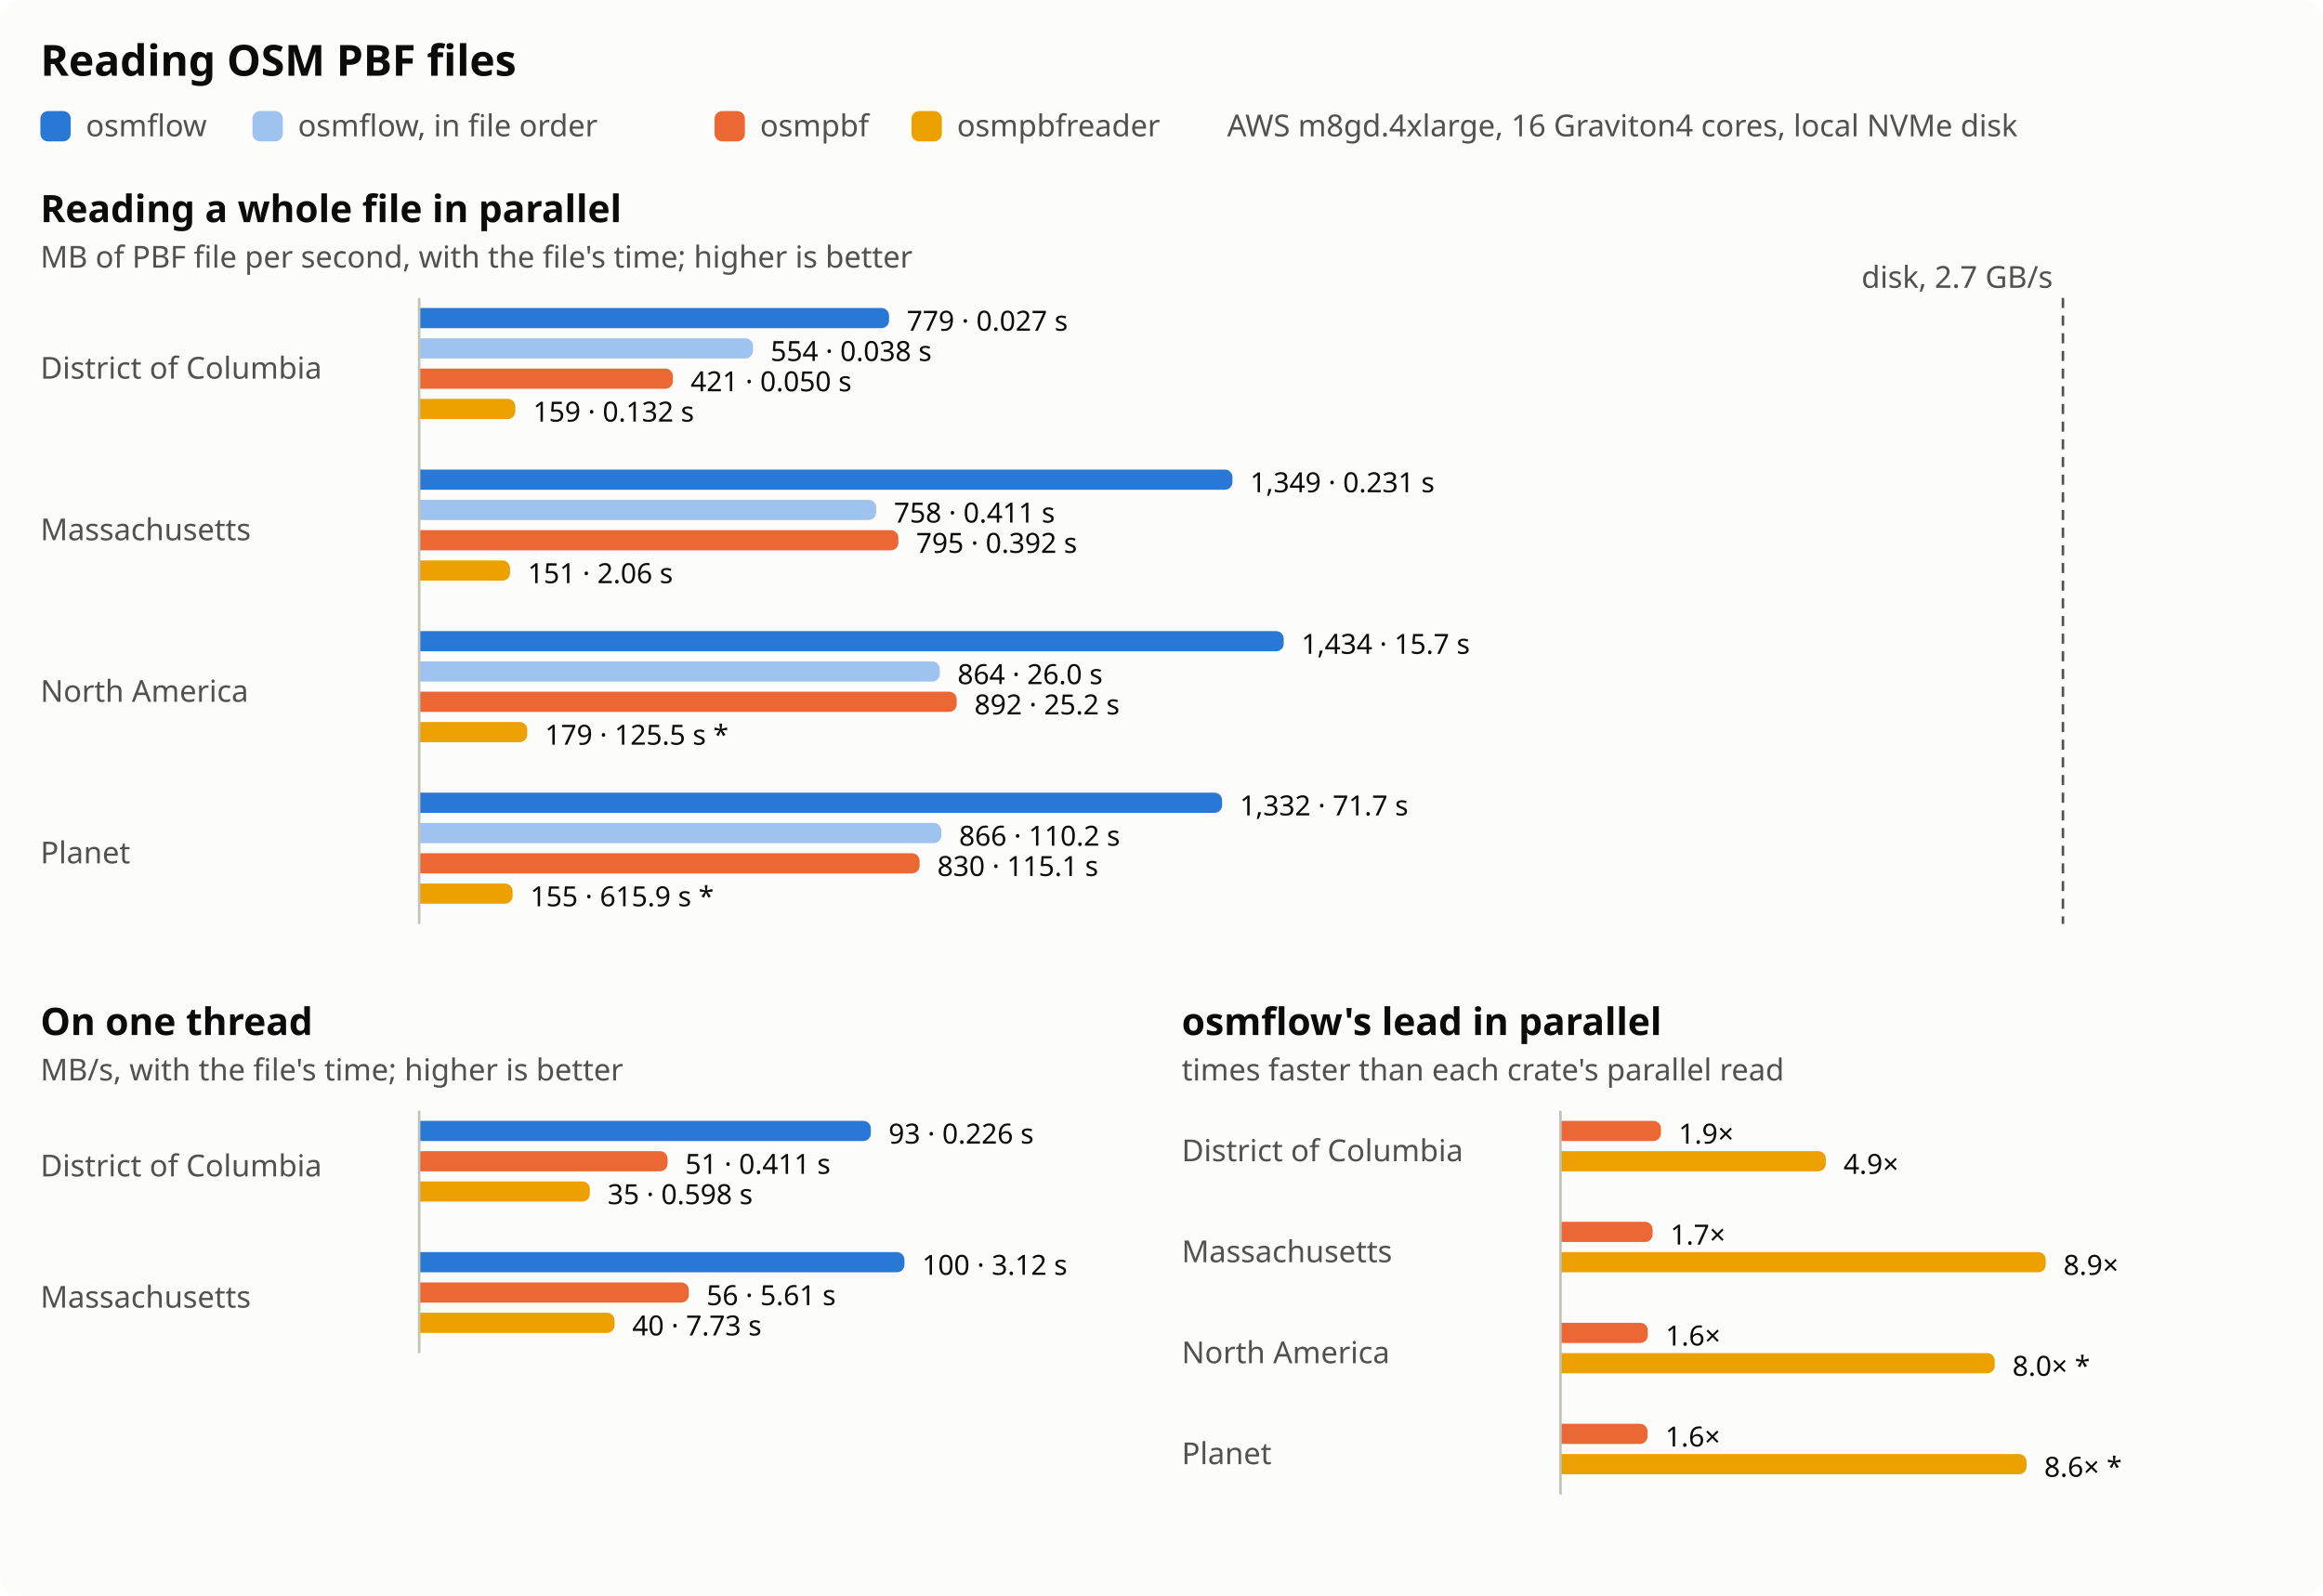
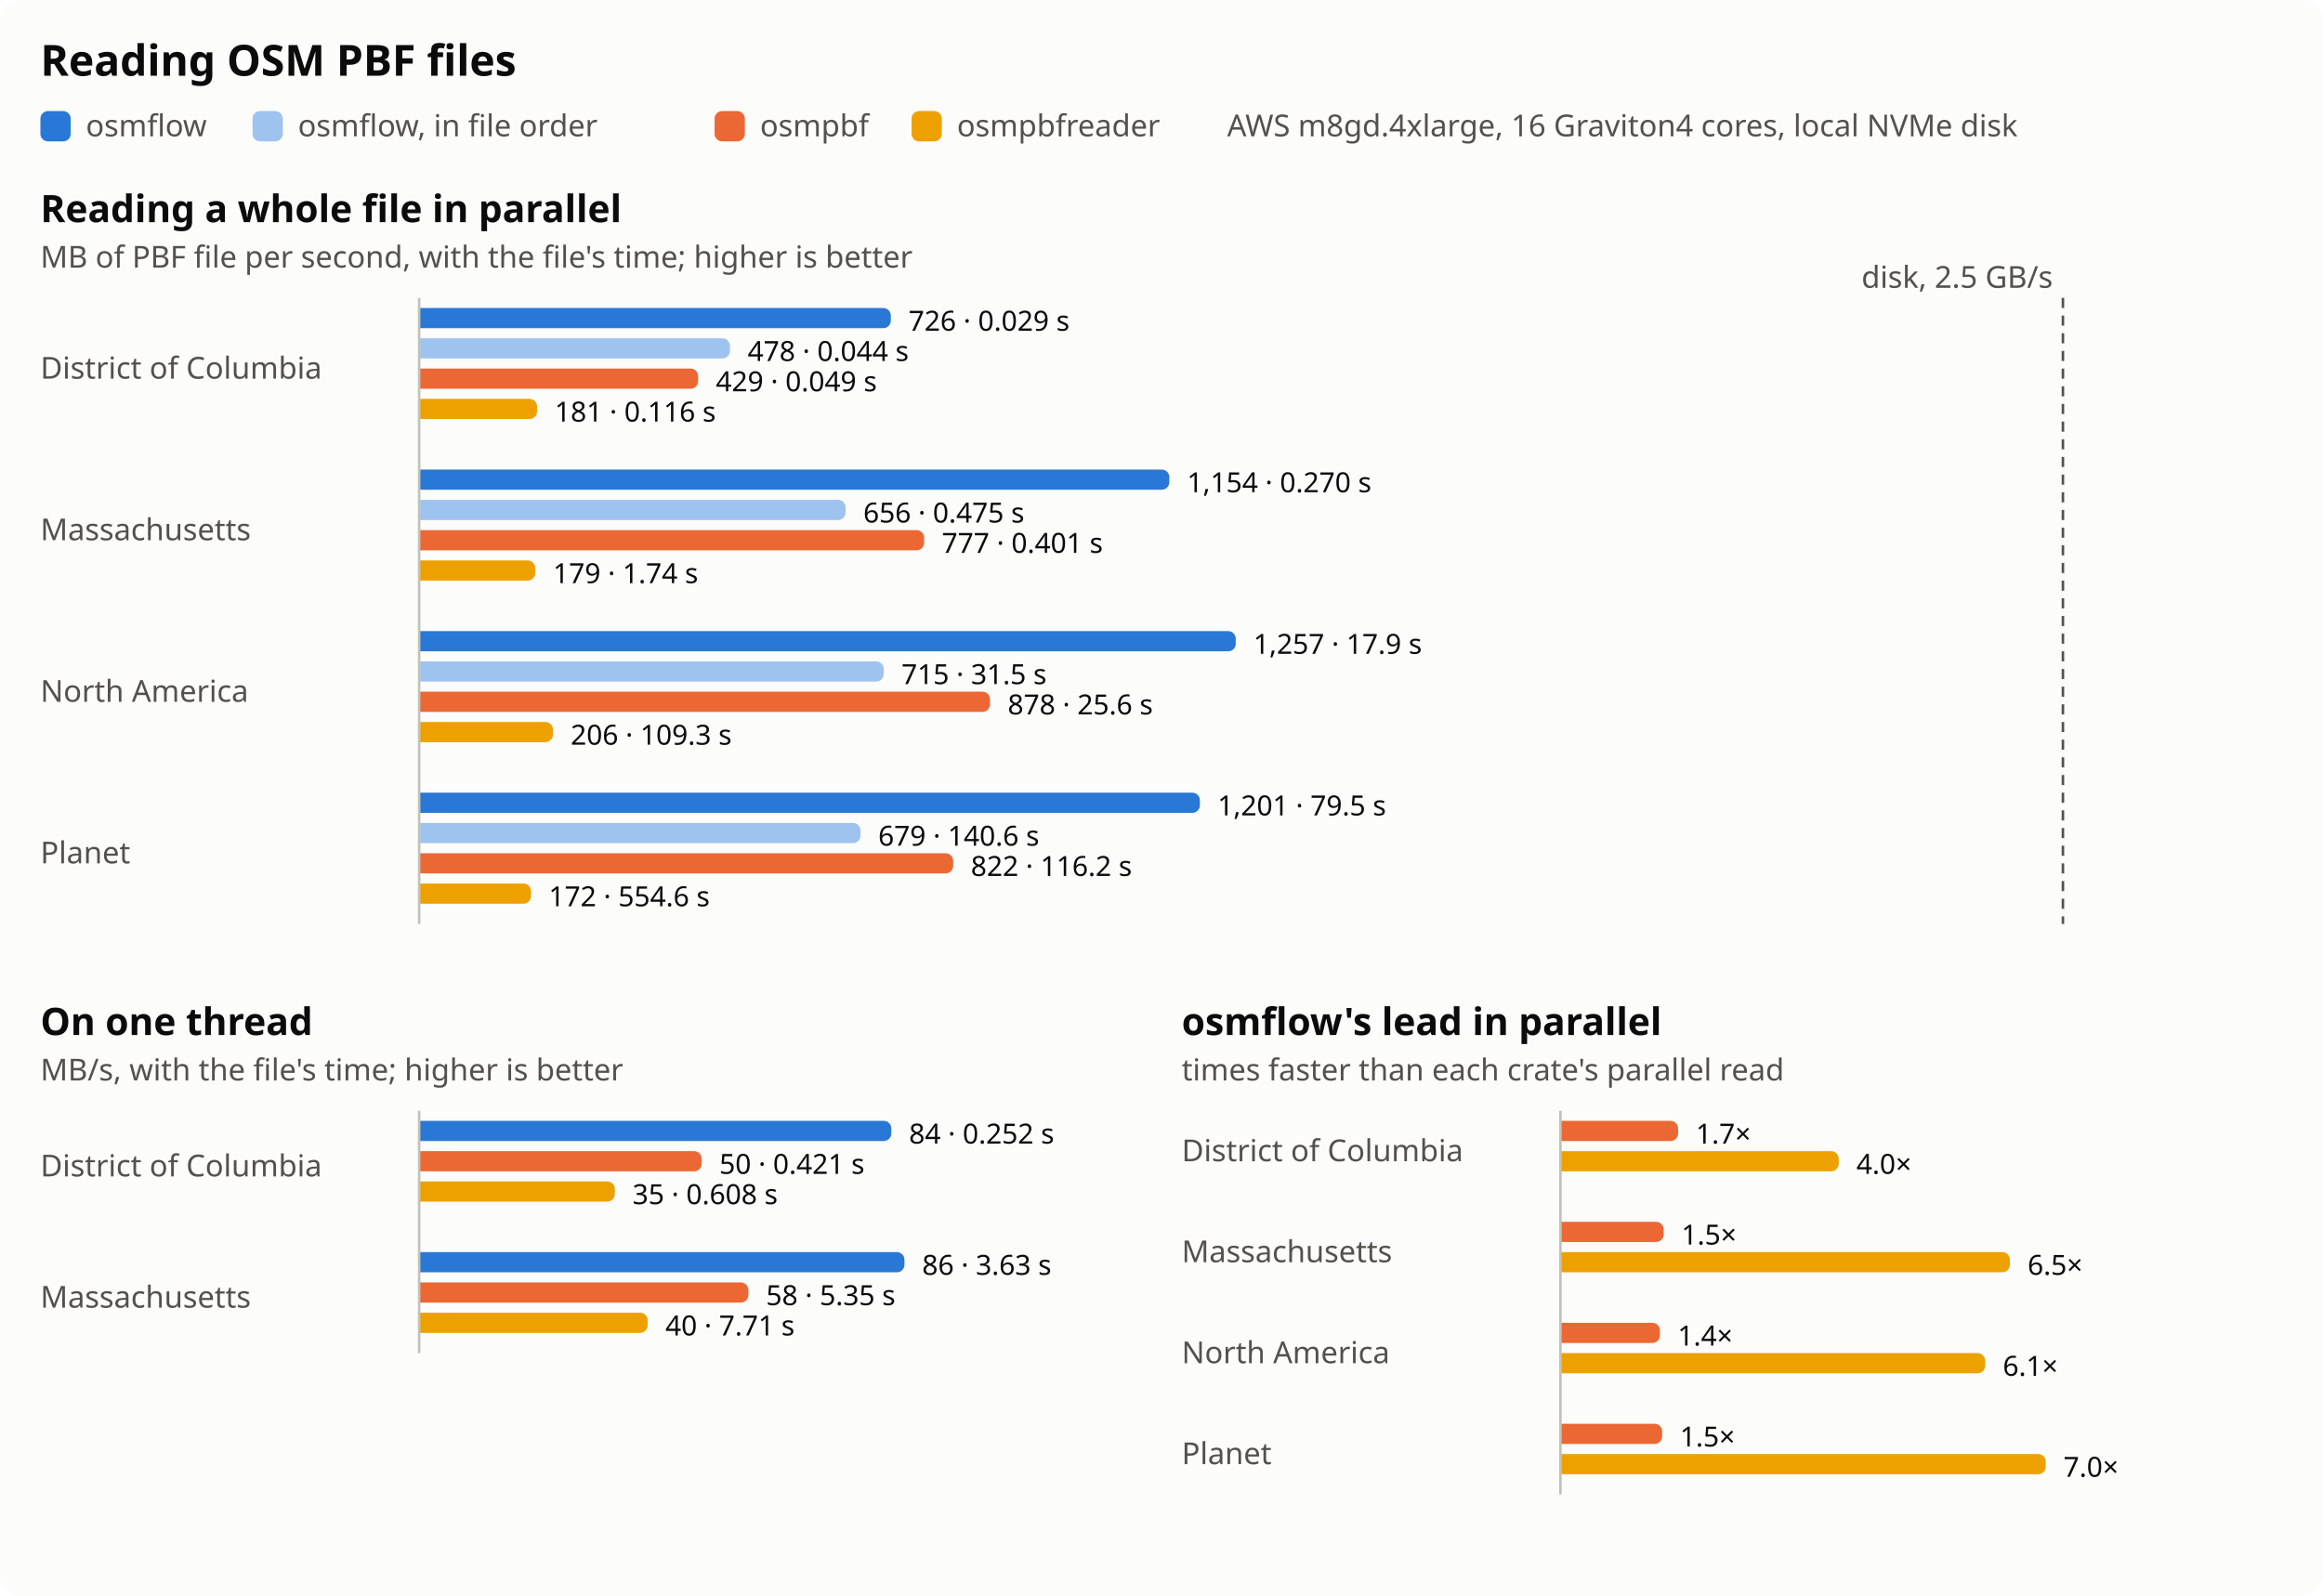
<svg xmlns="http://www.w3.org/2000/svg" width="920" height="632" viewBox="0 0 920 632" role="img" aria-label="osmflow, osmpbf and osmpbfreader reading OSM PBF files, in parallel and on one thread">
  <style>
  .surface { fill: #fcfcfb; }
  .heading { fill: #0b0b0b; font-family: system-ui, sans-serif; font-size: 17px; font-weight: 600; }
  .title { fill: #0b0b0b; font-family: system-ui, sans-serif; font-size: 15px; font-weight: 600; }
  .note { fill: #52514e; font-family: system-ui, sans-serif; font-size: 12px; }
  .label { fill: #52514e; font-family: system-ui, sans-serif; font-size: 12px; }
  .value { fill: #0b0b0b; font-family: system-ui, sans-serif; font-size: 11px; }
  .axis { stroke: #c3c2b7; stroke-width: 1; }
  .limit { stroke: #52514e; stroke-width: 1; stroke-dasharray: 4 3; }
  .s0 { fill: #2a78d6; } .s1 { fill: #9ec3ef; } .s2 { fill: #eb6834; } .s3 { fill: #eda100; }
  @media (prefers-color-scheme: dark) {
    .surface { fill: #1a1a19; }
    .heading, .title, .value { fill: #f0efec; }
    .note, .label { fill: #c3c2b7; }
    .axis { stroke: #52514e; }
    .limit { stroke: #c3c2b7; }
    .s0 { fill: #3987e5; } .s1 { fill: #2f5f97; } .s2 { fill: #d95926; } .s3 { fill: #c98500; }
  }
</style>
  <rect class="surface" width="920" height="632" rx="8" />
  <text class="heading" x="16" y="30">Reading OSM PBF files</text>
  <rect class="s0" x="16" y="44" width="12" height="12" rx="3" />
  <text class="label" x="34" y="54">osmflow</text>
  <rect class="s1" x="100" y="44" width="12" height="12" rx="3" />
  <text class="label" x="118" y="54">osmflow, in file order</text>
  <rect class="s2" x="283" y="44" width="12" height="12" rx="3" />
  <text class="label" x="301" y="54">osmpbf</text>
  <rect class="s3" x="361" y="44" width="12" height="12" rx="3" />
  <text class="label" x="379" y="54">osmpbfreader</text>
  <text class="note" x="486" y="54">AWS m8gd.4xlarge, 16 Graviton4 cores, local NVMe disk</text>
  <text class="title" x="16" y="88">Reading a whole file in parallel</text>
  <text class="note" x="16" y="106">MB of PBF file per second, with the file's time; higher is better</text>
  <text class="label" x="16" y="150.0">District of Columbia</text>
-   <path class="s0" d="M166.0,122.0 h183.1 a3.0,3.0 0 0 1 3.0,3.0 v2.0 a3.0,3.0 0 0 1 -3.0,3.0 h-183.1 z" />
-   <text class="value" x="359.1" y="131">779 · 0.027 s</text>
-   <path class="s1" d="M166.0,134.0 h129.2 a3.0,3.0 0 0 1 3.0,3.0 v2.0 a3.0,3.0 0 0 1 -3.0,3.0 h-129.2 z" />
-   <text class="value" x="305.2" y="143">554 · 0.038 s</text>
-   <path class="s2" d="M166.0,146.0 h97.5 a3.0,3.0 0 0 1 3.0,3.0 v2.0 a3.0,3.0 0 0 1 -3.0,3.0 h-97.5 z" />
-   <text class="value" x="273.5" y="155">421 · 0.050 s</text>
-   <path class="s3" d="M166.0,158.0 h35.1 a3.0,3.0 0 0 1 3.0,3.0 v2.0 a3.0,3.0 0 0 1 -3.0,3.0 h-35.1 z" />
-   <text class="value" x="211.1" y="167">159 · 0.132 s</text>
+   <path class="s0" d="M166.0,122.0 h183.8 a3.0,3.0 0 0 1 3.0,3.0 v2.0 a3.0,3.0 0 0 1 -3.0,3.0 h-183.8 z" />
+   <text class="value" x="359.8" y="131">726 · 0.029 s</text>
+   <path class="s1" d="M166.0,134.0 h120.1 a3.0,3.0 0 0 1 3.0,3.0 v2.0 a3.0,3.0 0 0 1 -3.0,3.0 h-120.1 z" />
+   <text class="value" x="296.1" y="143">478 · 0.044 s</text>
+   <path class="s2" d="M166.0,146.0 h107.5 a3.0,3.0 0 0 1 3.0,3.0 v2.0 a3.0,3.0 0 0 1 -3.0,3.0 h-107.5 z" />
+   <text class="value" x="283.5" y="155">429 · 0.049 s</text>
+   <path class="s3" d="M166.0,158.0 h43.7 a3.0,3.0 0 0 1 3.0,3.0 v2.0 a3.0,3.0 0 0 1 -3.0,3.0 h-43.7 z" />
+   <text class="value" x="219.7" y="167">181 · 0.116 s</text>
  <text class="label" x="16" y="214.0">Massachusetts</text>
-   <path class="s0" d="M166.0,186.0 h319.1 a3.0,3.0 0 0 1 3.0,3.0 v2.0 a3.0,3.0 0 0 1 -3.0,3.0 h-319.1 z" />
-   <text class="value" x="495.1" y="195">1,349 · 0.231 s</text>
-   <path class="s1" d="M166.0,198.0 h178.0 a3.0,3.0 0 0 1 3.0,3.0 v2.0 a3.0,3.0 0 0 1 -3.0,3.0 h-178.0 z" />
-   <text class="value" x="354.0" y="207">758 · 0.411 s</text>
-   <path class="s2" d="M166.0,210.0 h186.8 a3.0,3.0 0 0 1 3.0,3.0 v2.0 a3.0,3.0 0 0 1 -3.0,3.0 h-186.8 z" />
-   <text class="value" x="362.8" y="219">795 · 0.392 s</text>
-   <path class="s3" d="M166.0,222.0 h33.0 a3.0,3.0 0 0 1 3.0,3.0 v2.0 a3.0,3.0 0 0 1 -3.0,3.0 h-33.0 z" />
-   <text class="value" x="209.0" y="231">151 · 2.06 s</text>
+   <path class="s0" d="M166.0,186.0 h294.1 a3.0,3.0 0 0 1 3.0,3.0 v2.0 a3.0,3.0 0 0 1 -3.0,3.0 h-294.1 z" />
+   <text class="value" x="470.1" y="195">1,154 · 0.270 s</text>
+   <path class="s1" d="M166.0,198.0 h165.9 a3.0,3.0 0 0 1 3.0,3.0 v2.0 a3.0,3.0 0 0 1 -3.0,3.0 h-165.9 z" />
+   <text class="value" x="341.9" y="207">656 · 0.475 s</text>
+   <path class="s2" d="M166.0,210.0 h197.0 a3.0,3.0 0 0 1 3.0,3.0 v2.0 a3.0,3.0 0 0 1 -3.0,3.0 h-197.0 z" />
+   <text class="value" x="373.0" y="219">777 · 0.401 s</text>
+   <path class="s3" d="M166.0,222.0 h43.0 a3.0,3.0 0 0 1 3.0,3.0 v2.0 a3.0,3.0 0 0 1 -3.0,3.0 h-43.0 z" />
+   <text class="value" x="219.0" y="231">179 · 1.74 s</text>
  <text class="label" x="16" y="278.0">North America</text>
-   <path class="s0" d="M166.0,250.0 h339.4 a3.0,3.0 0 0 1 3.0,3.0 v2.0 a3.0,3.0 0 0 1 -3.0,3.0 h-339.4 z" />
-   <text class="value" x="515.4" y="259">1,434 · 15.7 s</text>
-   <path class="s1" d="M166.0,262.0 h203.2 a3.0,3.0 0 0 1 3.0,3.0 v2.0 a3.0,3.0 0 0 1 -3.0,3.0 h-203.2 z" />
-   <text class="value" x="379.2" y="271">864 · 26.0 s</text>
-   <path class="s2" d="M166.0,274.0 h209.9 a3.0,3.0 0 0 1 3.0,3.0 v2.0 a3.0,3.0 0 0 1 -3.0,3.0 h-209.9 z" />
-   <text class="value" x="385.9" y="283">892 · 25.2 s</text>
-   <path class="s3" d="M166.0,286.0 h39.8 a3.0,3.0 0 0 1 3.0,3.0 v2.0 a3.0,3.0 0 0 1 -3.0,3.0 h-39.8 z" />
-   <text class="value" x="215.8" y="295">179 · 125.5 s *</text>
+   <path class="s0" d="M166.0,250.0 h320.4 a3.0,3.0 0 0 1 3.0,3.0 v2.0 a3.0,3.0 0 0 1 -3.0,3.0 h-320.4 z" />
+   <text class="value" x="496.4" y="259">1,257 · 17.9 s</text>
+   <path class="s1" d="M166.0,262.0 h181.0 a3.0,3.0 0 0 1 3.0,3.0 v2.0 a3.0,3.0 0 0 1 -3.0,3.0 h-181.0 z" />
+   <text class="value" x="357.0" y="271">715 · 31.5 s</text>
+   <path class="s2" d="M166.0,274.0 h223.1 a3.0,3.0 0 0 1 3.0,3.0 v2.0 a3.0,3.0 0 0 1 -3.0,3.0 h-223.1 z" />
+   <text class="value" x="399.1" y="283">878 · 25.6 s</text>
+   <path class="s3" d="M166.0,286.0 h50.0 a3.0,3.0 0 0 1 3.0,3.0 v2.0 a3.0,3.0 0 0 1 -3.0,3.0 h-50.0 z" />
+   <text class="value" x="226.0" y="295">206 · 109.3 s</text>
  <text class="label" x="16" y="342.0">Planet</text>
-   <path class="s0" d="M166.0,314.0 h315.0 a3.0,3.0 0 0 1 3.0,3.0 v2.0 a3.0,3.0 0 0 1 -3.0,3.0 h-315.0 z" />
-   <text class="value" x="491.0" y="323">1,332 · 71.7 s</text>
-   <path class="s1" d="M166.0,326.0 h203.8 a3.0,3.0 0 0 1 3.0,3.0 v2.0 a3.0,3.0 0 0 1 -3.0,3.0 h-203.8 z" />
-   <text class="value" x="379.8" y="335">866 · 110.2 s</text>
-   <path class="s2" d="M166.0,338.0 h195.2 a3.0,3.0 0 0 1 3.0,3.0 v2.0 a3.0,3.0 0 0 1 -3.0,3.0 h-195.2 z" />
-   <text class="value" x="371.2" y="347">830 · 115.1 s</text>
-   <path class="s3" d="M166.0,350.0 h34.0 a3.0,3.0 0 0 1 3.0,3.0 v2.0 a3.0,3.0 0 0 1 -3.0,3.0 h-34.0 z" />
-   <text class="value" x="210.0" y="359">155 · 615.9 s *</text>
+   <path class="s0" d="M166.0,314.0 h306.2 a3.0,3.0 0 0 1 3.0,3.0 v2.0 a3.0,3.0 0 0 1 -3.0,3.0 h-306.2 z" />
+   <text class="value" x="482.2" y="323">1,201 · 79.5 s</text>
+   <path class="s1" d="M166.0,326.0 h171.8 a3.0,3.0 0 0 1 3.0,3.0 v2.0 a3.0,3.0 0 0 1 -3.0,3.0 h-171.8 z" />
+   <text class="value" x="347.8" y="335">679 · 140.6 s</text>
+   <path class="s2" d="M166.0,338.0 h208.5 a3.0,3.0 0 0 1 3.0,3.0 v2.0 a3.0,3.0 0 0 1 -3.0,3.0 h-208.5 z" />
+   <text class="value" x="384.5" y="347">822 · 116.2 s</text>
+   <path class="s3" d="M166.0,350.0 h41.3 a3.0,3.0 0 0 1 3.0,3.0 v2.0 a3.0,3.0 0 0 1 -3.0,3.0 h-41.3 z" />
+   <text class="value" x="217.3" y="359">172 · 554.6 s</text>
  <line class="axis" x1="166" y1="118" x2="166" y2="366" />
  <line class="limit" x1="817.0" y1="118" x2="817.0" y2="366" />
-   <text class="note" x="813.0" y="114" text-anchor="end">disk, 2.7 GB/s</text>
+   <text class="note" x="813.0" y="114" text-anchor="end">disk, 2.5 GB/s</text>
  <text class="title" x="16" y="410">On one thread</text>
  <text class="note" x="16" y="428">MB/s, with the file's time; higher is better</text>
  <text class="label" x="16" y="466.0">District of Columbia</text>
-   <path class="s0" d="M166.0,444.0 h175.9 a3.0,3.0 0 0 1 3.0,3.0 v2.0 a3.0,3.0 0 0 1 -3.0,3.0 h-175.9 z" />
-   <text class="value" x="351.9" y="453">93 · 0.226 s</text>
-   <path class="s2" d="M166.0,456.0 h95.4 a3.0,3.0 0 0 1 3.0,3.0 v2.0 a3.0,3.0 0 0 1 -3.0,3.0 h-95.4 z" />
-   <text class="value" x="271.4" y="465">51 · 0.411 s</text>
-   <path class="s3" d="M166.0,468.0 h64.6 a3.0,3.0 0 0 1 3.0,3.0 v2.0 a3.0,3.0 0 0 1 -3.0,3.0 h-64.6 z" />
-   <text class="value" x="240.6" y="477">35 · 0.598 s</text>
+   <path class="s0" d="M166.0,444.0 h184.0 a3.0,3.0 0 0 1 3.0,3.0 v2.0 a3.0,3.0 0 0 1 -3.0,3.0 h-184.0 z" />
+   <text class="value" x="360.0" y="453">84 · 0.252 s</text>
+   <path class="s2" d="M166.0,456.0 h108.9 a3.0,3.0 0 0 1 3.0,3.0 v2.0 a3.0,3.0 0 0 1 -3.0,3.0 h-108.9 z" />
+   <text class="value" x="284.9" y="465">50 · 0.421 s</text>
+   <path class="s3" d="M166.0,468.0 h74.5 a3.0,3.0 0 0 1 3.0,3.0 v2.0 a3.0,3.0 0 0 1 -3.0,3.0 h-74.5 z" />
+   <text class="value" x="250.5" y="477">35 · 0.608 s</text>
  <text class="label" x="16" y="518.0">Massachusetts</text>
  <path class="s0" d="M166.0,496.0 h189.2 a3.0,3.0 0 0 1 3.0,3.0 v2.0 a3.0,3.0 0 0 1 -3.0,3.0 h-189.2 z" />
-   <text class="value" x="365.2" y="505">100 · 3.12 s</text>
-   <path class="s2" d="M166.0,508.0 h103.8 a3.0,3.0 0 0 1 3.0,3.0 v2.0 a3.0,3.0 0 0 1 -3.0,3.0 h-103.8 z" />
-   <text class="value" x="279.8" y="517">56 · 5.61 s</text>
-   <path class="s3" d="M166.0,520.0 h74.4 a3.0,3.0 0 0 1 3.0,3.0 v2.0 a3.0,3.0 0 0 1 -3.0,3.0 h-74.4 z" />
-   <text class="value" x="250.4" y="529">40 · 7.73 s</text>
+   <text class="value" x="365.2" y="505">86 · 3.63 s</text>
+   <path class="s2" d="M166.0,508.0 h127.4 a3.0,3.0 0 0 1 3.0,3.0 v2.0 a3.0,3.0 0 0 1 -3.0,3.0 h-127.4 z" />
+   <text class="value" x="303.4" y="517">58 · 5.35 s</text>
+   <path class="s3" d="M166.0,520.0 h87.5 a3.0,3.0 0 0 1 3.0,3.0 v2.0 a3.0,3.0 0 0 1 -3.0,3.0 h-87.5 z" />
+   <text class="value" x="263.5" y="529">40 · 7.71 s</text>
  <line class="axis" x1="166" y1="440" x2="166" y2="536" />
  <text class="title" x="468" y="410">osmflow's lead in parallel</text>
  <text class="note" x="468" y="428">times faster than each crate's parallel read</text>
  <text class="label" x="468" y="460.0">District of Columbia</text>
-   <path class="s2" d="M618.0,444.0 h36.8 a3.0,3.0 0 0 1 3.0,3.0 v2.0 a3.0,3.0 0 0 1 -3.0,3.0 h-36.8 z" />
-   <text class="value" x="664.8" y="453">1.9×</text>
-   <path class="s3" d="M618.0,456.0 h102.1 a3.0,3.0 0 0 1 3.0,3.0 v2.0 a3.0,3.0 0 0 1 -3.0,3.0 h-102.1 z" />
-   <text class="value" x="730.1" y="465">4.9×</text>
+   <path class="s2" d="M618.0,444.0 h43.6 a3.0,3.0 0 0 1 3.0,3.0 v2.0 a3.0,3.0 0 0 1 -3.0,3.0 h-43.6 z" />
+   <text class="value" x="671.6" y="453">1.7×</text>
+   <path class="s3" d="M618.0,456.0 h107.2 a3.0,3.0 0 0 1 3.0,3.0 v2.0 a3.0,3.0 0 0 1 -3.0,3.0 h-107.2 z" />
+   <text class="value" x="735.2" y="465">4.0×</text>
  <text class="label" x="468" y="500.0">Massachusetts</text>
-   <path class="s2" d="M618.0,484.0 h33.5 a3.0,3.0 0 0 1 3.0,3.0 v2.0 a3.0,3.0 0 0 1 -3.0,3.0 h-33.5 z" />
-   <text class="value" x="661.5" y="493">1.7×</text>
-   <path class="s3" d="M618.0,496.0 h189.2 a3.0,3.0 0 0 1 3.0,3.0 v2.0 a3.0,3.0 0 0 1 -3.0,3.0 h-189.2 z" />
-   <text class="value" x="817.2" y="505">8.9×</text>
+   <path class="s2" d="M618.0,484.0 h37.9 a3.0,3.0 0 0 1 3.0,3.0 v2.0 a3.0,3.0 0 0 1 -3.0,3.0 h-37.9 z" />
+   <text class="value" x="665.9" y="493">1.5×</text>
+   <path class="s3" d="M618.0,496.0 h175.0 a3.0,3.0 0 0 1 3.0,3.0 v2.0 a3.0,3.0 0 0 1 -3.0,3.0 h-175.0 z" />
+   <text class="value" x="803.0" y="505">6.5×</text>
  <text class="label" x="468" y="540.0">North America</text>
-   <path class="s2" d="M618.0,524.0 h31.6 a3.0,3.0 0 0 1 3.0,3.0 v2.0 a3.0,3.0 0 0 1 -3.0,3.0 h-31.6 z" />
-   <text class="value" x="659.6" y="533">1.6×</text>
-   <path class="s3" d="M618.0,536.0 h169.0 a3.0,3.0 0 0 1 3.0,3.0 v2.0 a3.0,3.0 0 0 1 -3.0,3.0 h-169.0 z" />
-   <text class="value" x="797.0" y="545">8.0× *</text>
+   <path class="s2" d="M618.0,524.0 h36.4 a3.0,3.0 0 0 1 3.0,3.0 v2.0 a3.0,3.0 0 0 1 -3.0,3.0 h-36.4 z" />
+   <text class="value" x="664.4" y="533">1.4×</text>
+   <path class="s3" d="M618.0,536.0 h165.2 a3.0,3.0 0 0 1 3.0,3.0 v2.0 a3.0,3.0 0 0 1 -3.0,3.0 h-165.2 z" />
+   <text class="value" x="793.2" y="545">6.1×</text>
  <text class="label" x="468" y="580.0">Planet</text>
-   <path class="s2" d="M618.0,564.0 h31.5 a3.0,3.0 0 0 1 3.0,3.0 v2.0 a3.0,3.0 0 0 1 -3.0,3.0 h-31.5 z" />
-   <text class="value" x="659.5" y="573">1.6×</text>
-   <path class="s3" d="M618.0,576.0 h181.6 a3.0,3.0 0 0 1 3.0,3.0 v2.0 a3.0,3.0 0 0 1 -3.0,3.0 h-181.6 z" />
-   <text class="value" x="809.6" y="585">8.6× *</text>
+   <path class="s2" d="M618.0,564.0 h37.3 a3.0,3.0 0 0 1 3.0,3.0 v2.0 a3.0,3.0 0 0 1 -3.0,3.0 h-37.3 z" />
+   <text class="value" x="665.3" y="573">1.5×</text>
+   <path class="s3" d="M618.0,576.0 h189.2 a3.0,3.0 0 0 1 3.0,3.0 v2.0 a3.0,3.0 0 0 1 -3.0,3.0 h-189.2 z" />
+   <text class="value" x="817.2" y="585">7.0×</text>
  <line class="axis" x1="618" y1="440" x2="618" y2="592" />
</svg>
